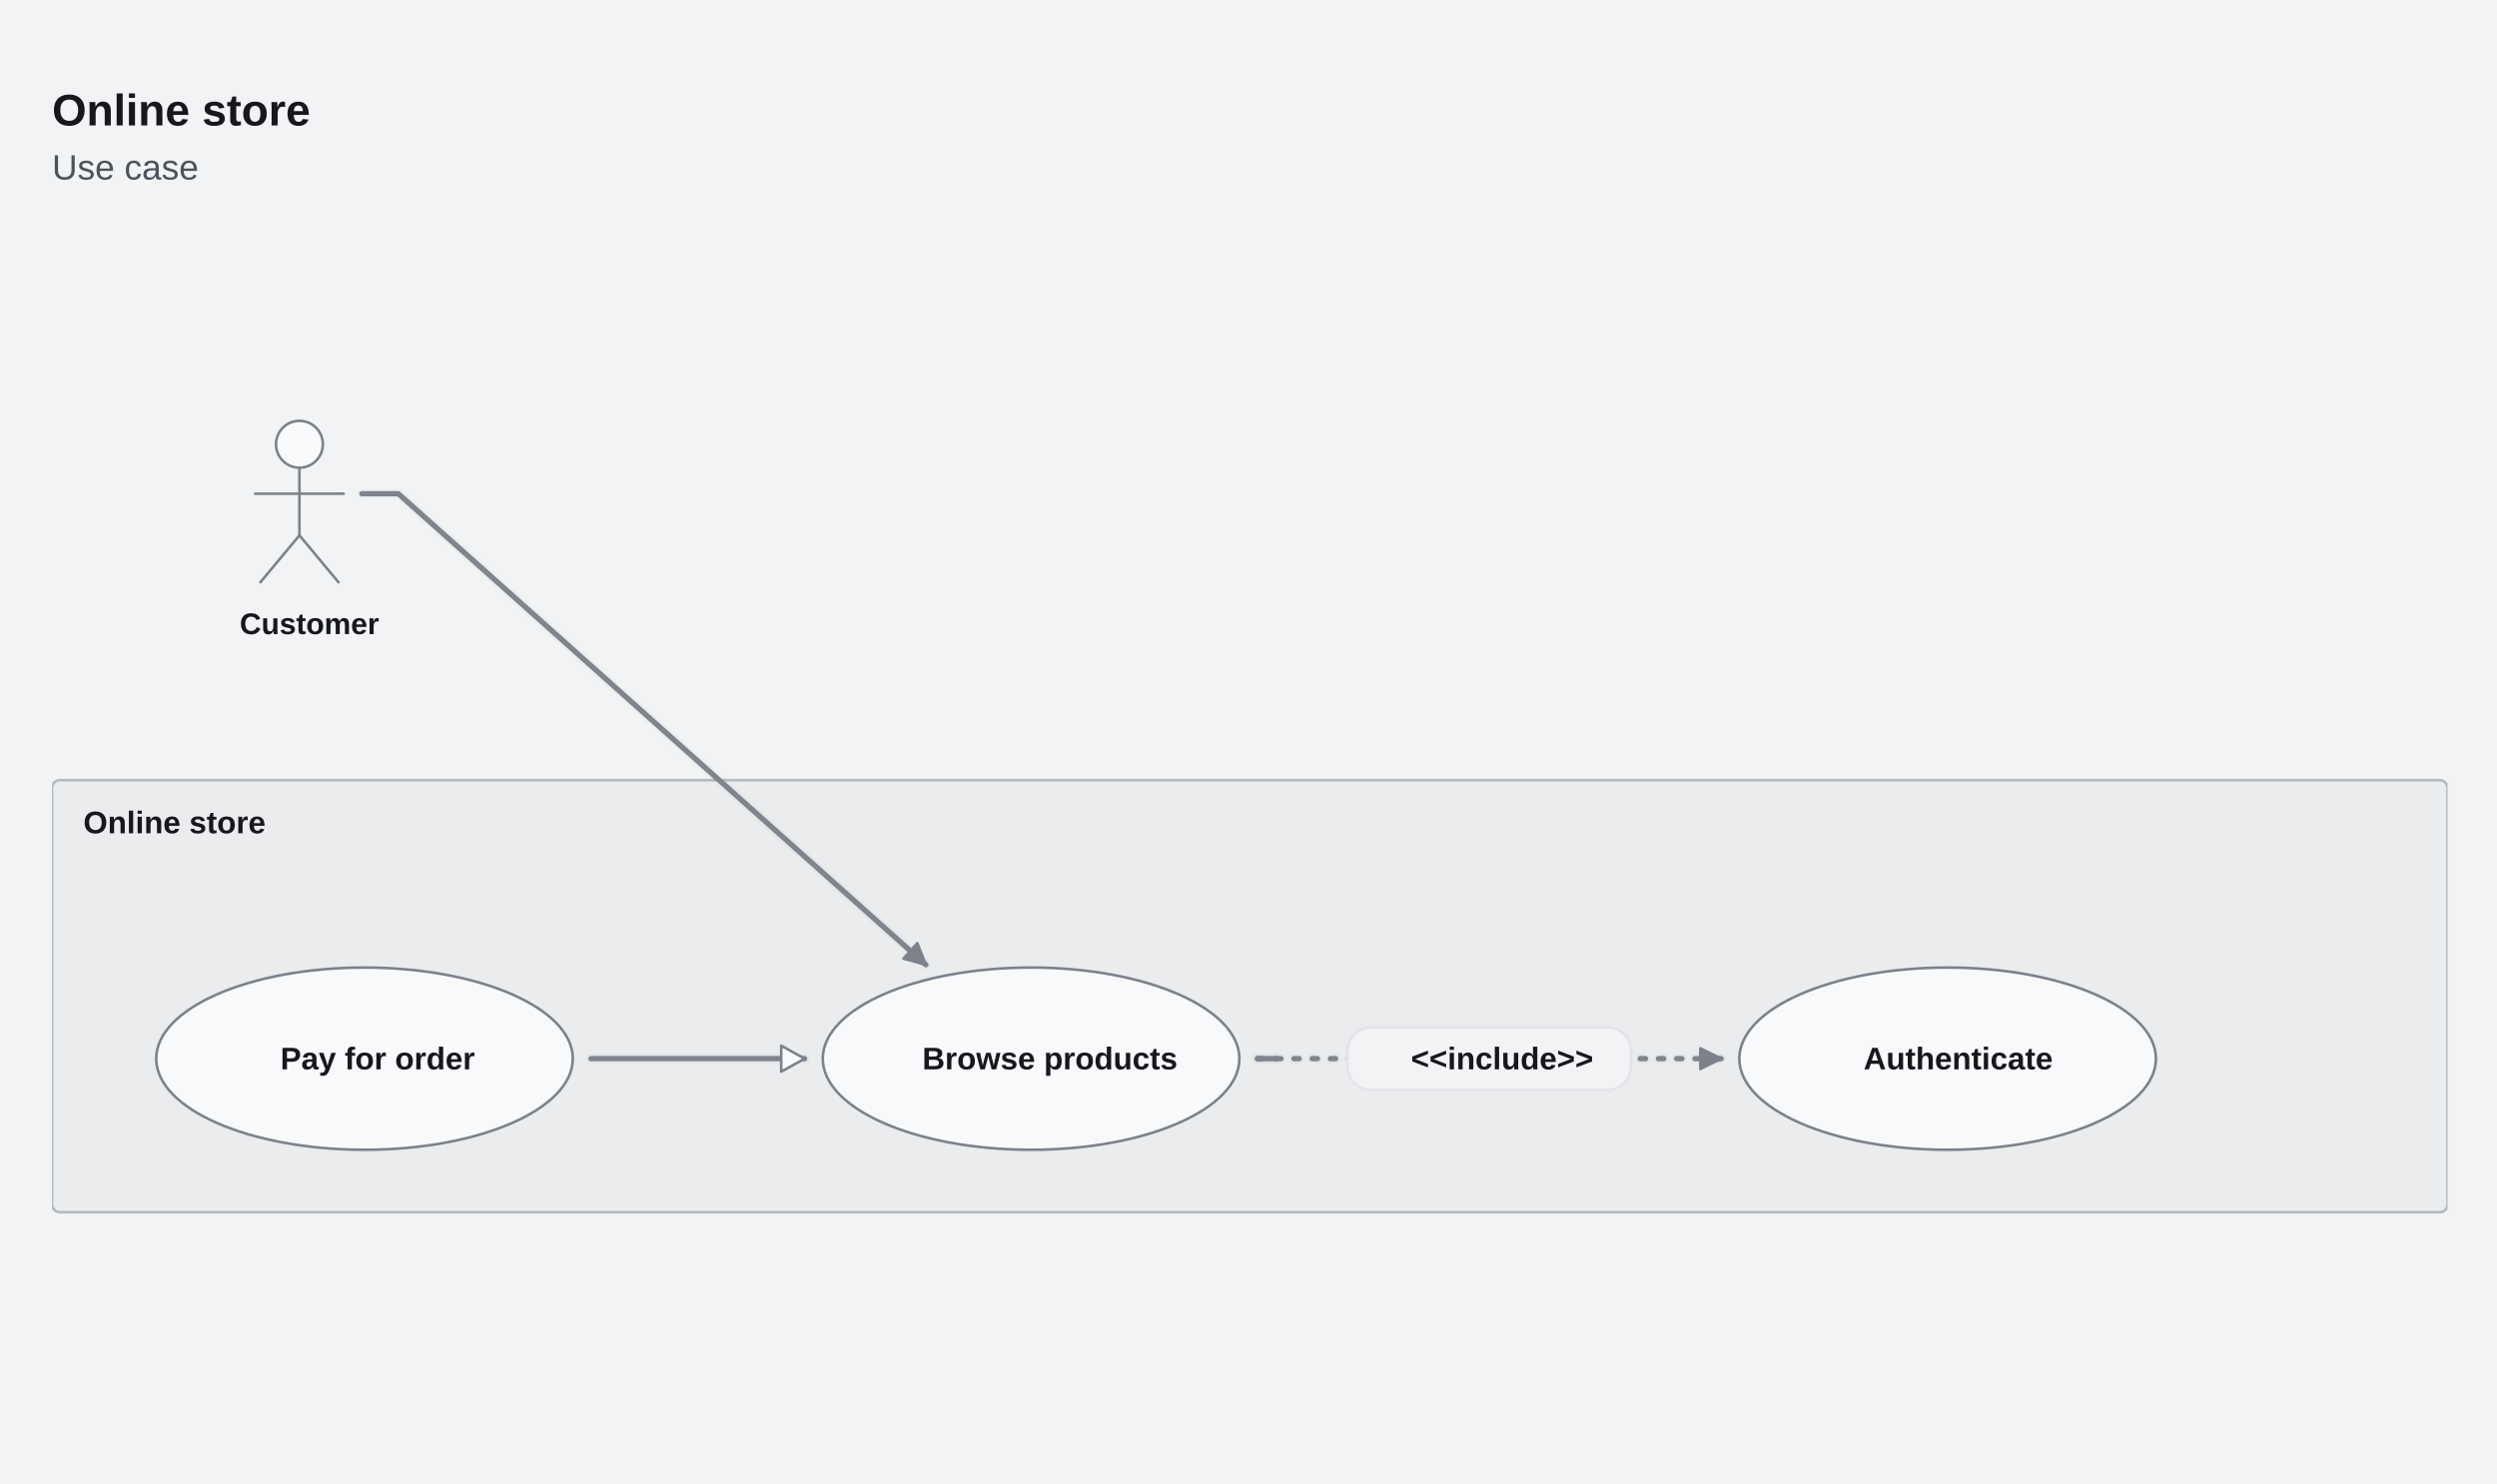
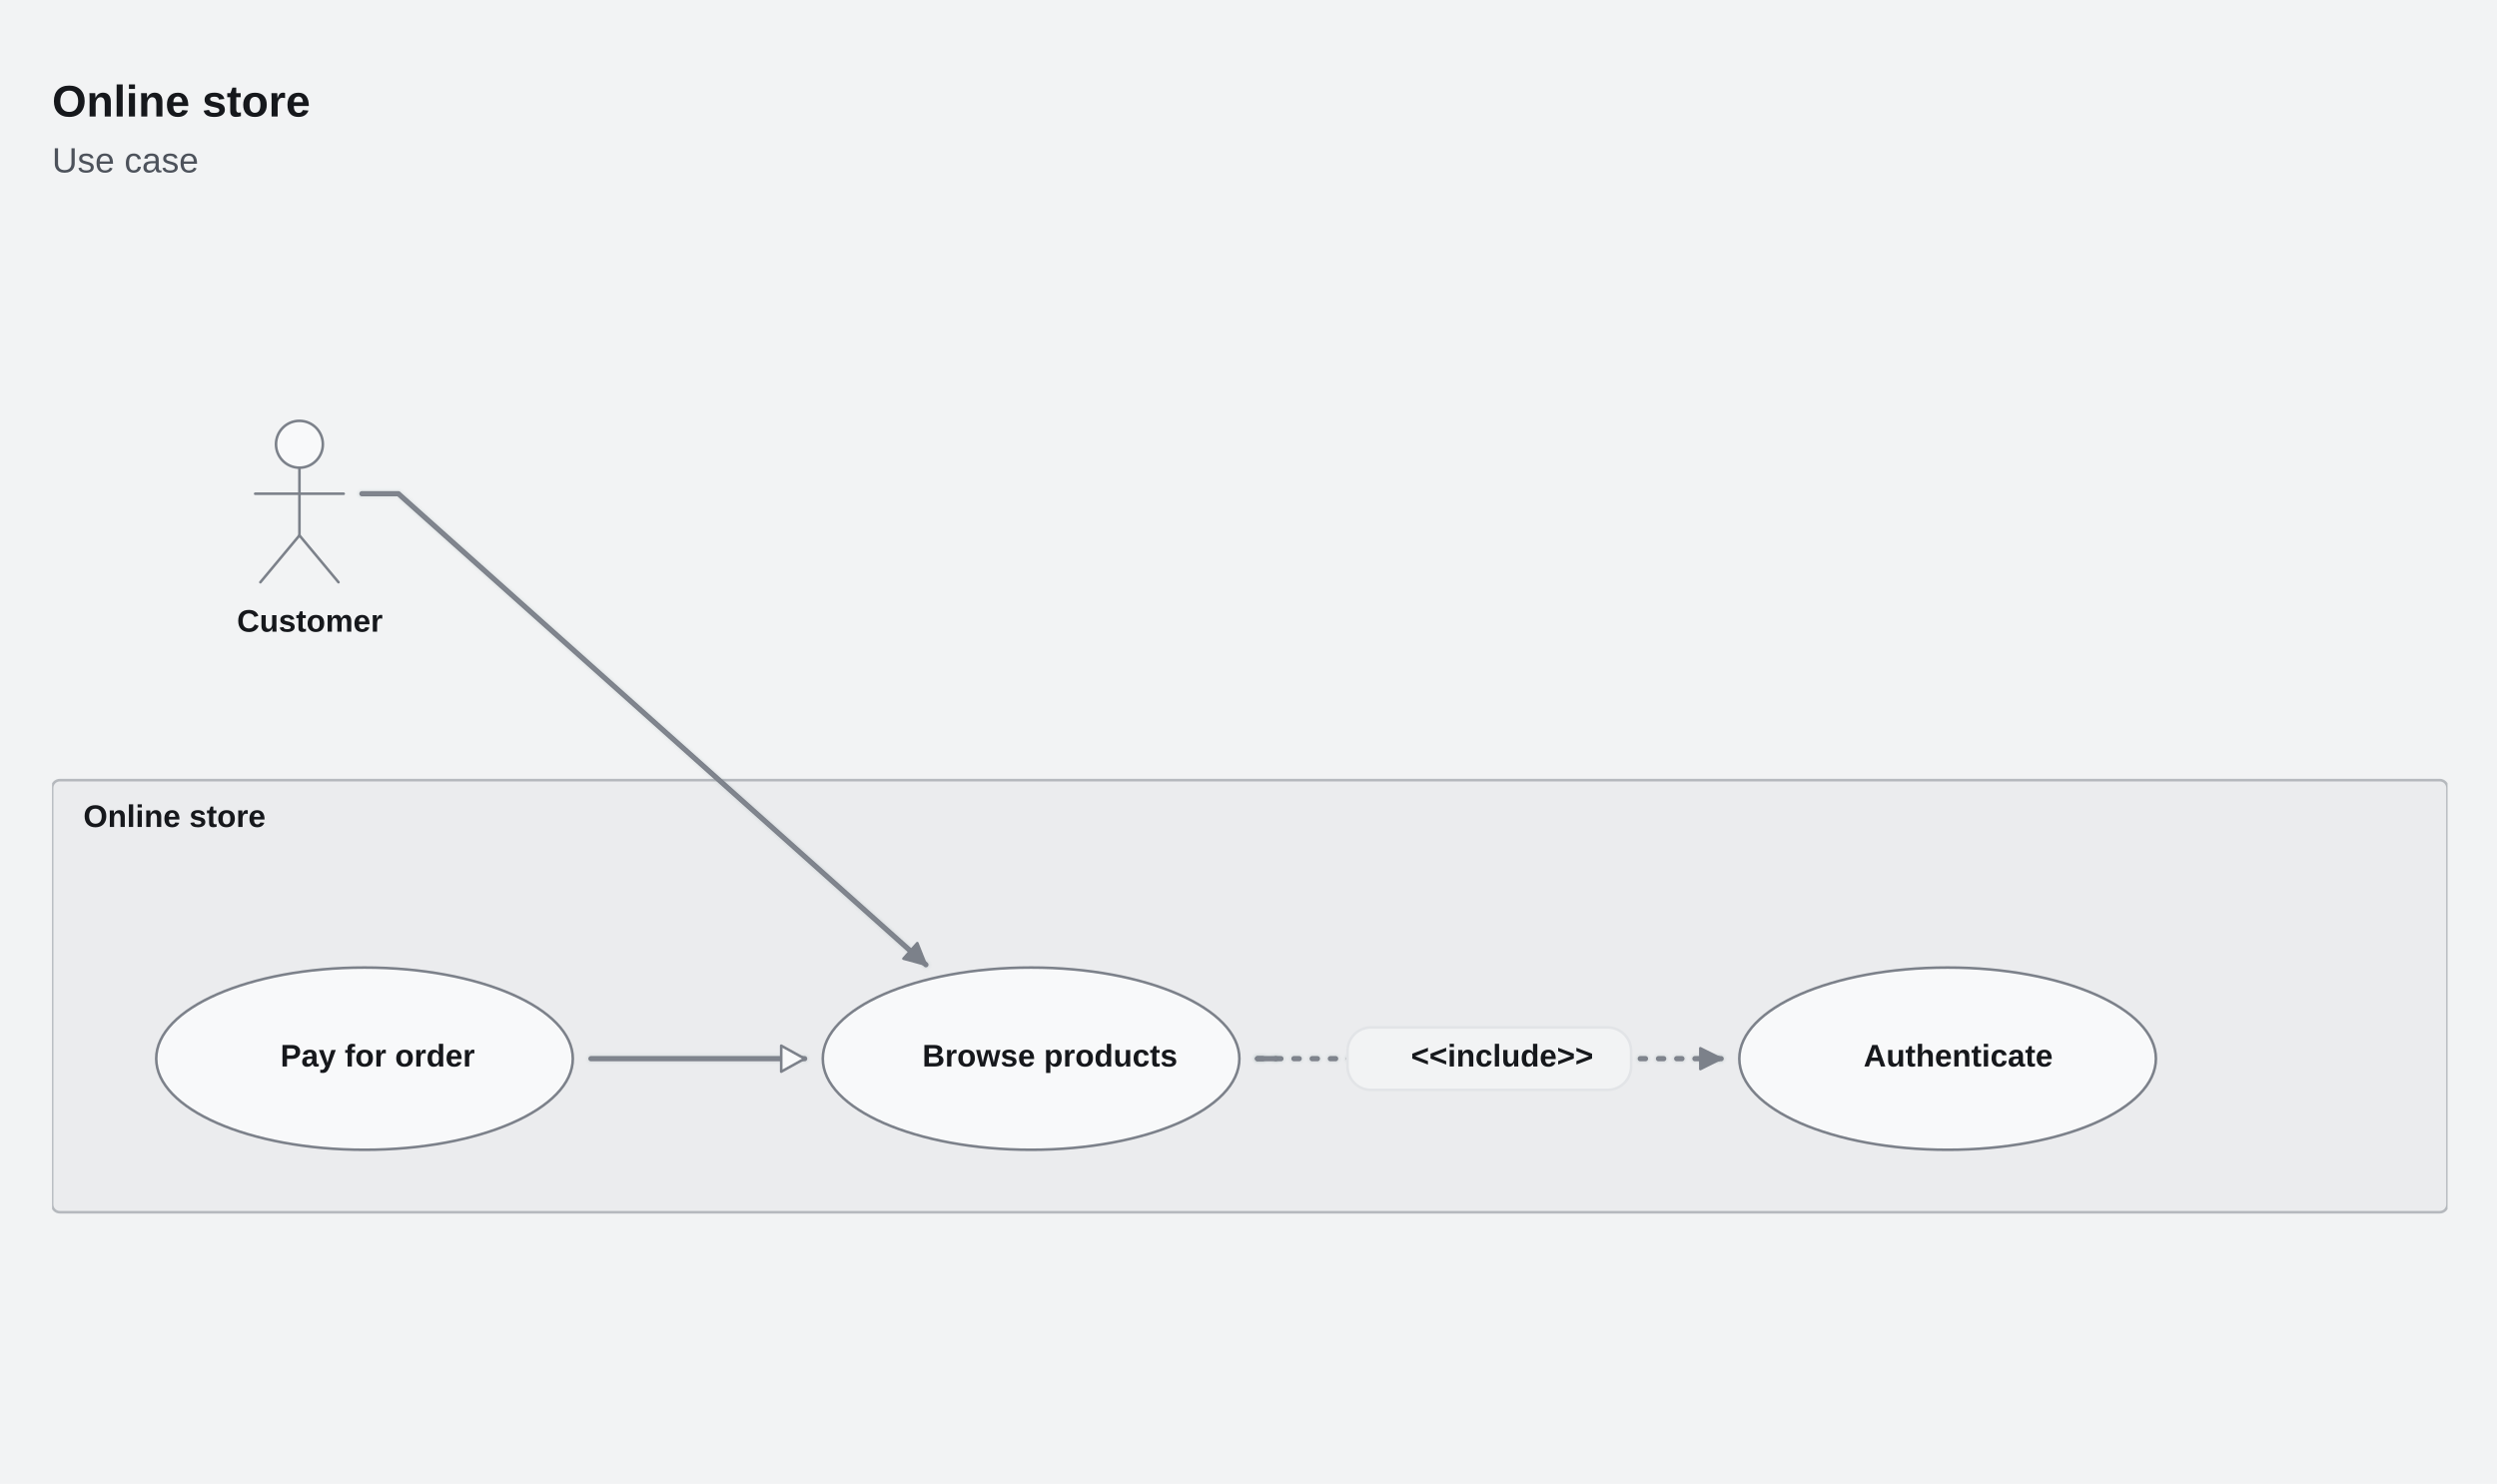
<svg xmlns="http://www.w3.org/2000/svg" width="959" height="570" viewBox="12 0 959 570" stroke-linecap="round" stroke-linejoin="round" style="max-width:100%;height:auto;display:block" role="img" aria-label="Online store" aria-labelledby="cfx-mm-usecase-l-title" aria-describedby="cfx-mm-usecase-l-description">
  <defs>
    <clipPath id="cfx-mm-usecase-l-clip-1" clipPathUnits="userSpaceOnUse">
      <rect x="32" y="32" width="920" height="506" />
    </clipPath>
    <clipPath id="cfx-mm-usecase-l-clip-10" clipPathUnits="userSpaceOnUse">
      <rect x="32" y="83.65" width="920" height="454.35" />
    </clipPath>
  </defs>
  <rect x="0" y="0" width="984" height="570" rx="0" data-cfx-role="background" fill="#F2F3F4" stroke="none" stroke-width="1" />
  <g clip-path="url(#cfx-mm-usecase-l-clip-1)">
    <g data-cfx-role="frame-heading-source" data-cfx-authored-font-request="Calibri, Carlito, Segoe UI, Arial, system-ui, sans-serif|700|normal|17|">
      <g data-cfx-role="frame-heading">
-         <text x="32" y="48.187" font-family="Calibri, Carlito, Segoe UI, Arial, system-ui, sans-serif" font-size="17" font-weight="700" font-style="normal" fill="#16181C" xml:space="preserve" style="white-space:pre;font-language-override:normal;font-palette:normal">Online store</text>
+         <text x="32" y="44.75" font-family="Calibri, Carlito, Segoe UI, Arial, system-ui, sans-serif" font-size="17" font-weight="700" font-style="normal" fill="#16181C" xml:space="preserve" style="white-space:pre;font-language-override:normal;font-palette:normal">Online store</text>
      </g>
    </g>
    <g data-cfx-role="frame-heading-source" data-cfx-authored-font-request="Calibri, Carlito, Segoe UI, Arial, system-ui, sans-serif|400|normal|13.5|">
      <g data-cfx-role="frame-heading">
-         <text x="32" y="68.954" font-family="Calibri, Carlito, Segoe UI, Arial, system-ui, sans-serif" font-size="13.5" font-weight="400" font-style="normal" fill="#4D525B" xml:space="preserve" style="white-space:pre;font-language-override:normal;font-palette:normal">Use case</text>
+         <text x="32" y="66.225" font-family="Calibri, Carlito, Segoe UI, Arial, system-ui, sans-serif" font-size="13.5" font-weight="400" font-style="normal" fill="#4D525B" xml:space="preserve" style="white-space:pre;font-language-override:normal;font-palette:normal">Use case</text>
      </g>
    </g>
  </g>
  <g id="cfx-mm-usecase-l-node-9" data-cfx-source-id="mermaid-flowchart" data-cfx-role="topology" class="cfx-topology" data-canvas-surface-style="Plain" data-cfx-active-scenario="" data-cfx-map-background-style="Dots" data-cfx-projection="" data-cfx-scenario-count="0" data-cfx-scenario-ids="" data-cfx-scenarios="[]" data-cfx-viewport="" data-chart-id="mermaid-flowchart" data-fit-content-to-viewport="false" data-header-style="Standard" data-layout-direction="LeftToRight" data-layout-mode="Swimlane" data-node-surface-style="Card" data-visual-style="Default">
    <g clip-path="url(#cfx-mm-usecase-l-clip-10)">
      <g id="cfx-mm-usecase-l-node-11" data-cfx-source-id="Store" data-cfx-role="topology-group" class="cfx-topology__group cfx-mermaid-subgraph" data-cfx-meta-mermaid-direction="None" data-cfx-meta-mermaid-id="Store" data-cfx-meta-mermaid-nodes="Browse,Pay,Authenticate" data-cfx-meta-mermaid-order="0" data-cfx-meta-mermaid-source-line="7" data-cfx-meta-mermaid-title="Online store" data-cfx-selected="false" data-cfx-status="Unknown" data-group-applied-layout-policy="Auto" data-group-color="" data-group-id="Store" data-group-label="Online store" data-group-layout-direction="" data-group-layout-policy="Auto" data-group-symbol="" data-parent-group-id="" data-scenario-ids="" data-scenario-step-indices="">
        <rect x="32" y="299.65" width="920" height="166" rx="3" data-cfx-role="topology-group-surface" fill="rgba(124,129,138,0.059)" stroke="rgba(124,129,138,0.502)" stroke-width="1" />
        <g data-cfx-role="topology-group-label">
-           <text x="44" y="320.076" font-family="Calibri, Carlito, Segoe UI, Arial, system-ui, sans-serif" font-size="12" font-weight="600" font-style="normal" fill="#16181C" xml:space="preserve" style="white-space:pre;font-language-override:normal;font-palette:normal">Online store</text>
+           <text x="44" y="317.65" font-family="Calibri, Carlito, Segoe UI, Arial, system-ui, sans-serif" font-size="12" font-weight="600" font-style="normal" fill="#16181C" xml:space="preserve" style="white-space:pre;font-language-override:normal;font-palette:normal">Online store</text>
        </g>
      </g>
      <g id="cfx-mm-usecase-l-node-15" data-cfx-source-id="mermaid-edge-0" data-cfx-role="topology-edge" class="cfx-topology__edge" data-cfx-meta-mermaid-operator="--&gt;" data-cfx-meta-mermaid-order="0" data-cfx-meta-mermaid-source="Customer" data-cfx-meta-mermaid-source-column="1" data-cfx-meta-mermaid-source-line="12" data-cfx-meta-mermaid-target="Browse" data-cfx-selected="false" data-cfx-status="Unknown" data-direction="Forward" data-edge-color="" data-edge-dash-pattern="" data-edge-emphasis="Normal" data-edge-id="mermaid-edge-0" data-edge-kind="Dependency" data-edge-label="" data-edge-layout-inference="none" data-edge-line-style="Solid" data-edge-minimum-rank-span="1" data-edge-muted="false" data-edge-render-order="0" data-edge-routing-priority="0" data-edge-secondary-label="" data-edge-tertiary-label="" data-label-offset-x="0" data-label-offset-y="0" data-route-candidate-count="1" data-route-corridor="default" data-route-curve="Straight" data-route-end-x="367.6030178665661" data-route-end-y="370.5753287121187" data-route-fallback-reason="not-obstacle-aware" data-route-label-obstacle-hits="0" data-route-lane="0" data-route-obstacle-count="4" data-route-obstacle-hits="0" data-route-offset="0" data-route-overlap-score="0" data-route-segment-count="2" data-route-start-x="151" data-route-start-y="189.65" data-route-strategy="Straight" data-scenario-ids="" data-scenario-step-indices="" data-source-group-id="" data-source-label="" data-source-marker="None" data-source-node-id="Customer" data-source-port="Auto" data-source-port-id="" data-target-group-id="Store" data-target-label="" data-target-marker="Arrow" data-target-node-id="Browse" data-target-port="Auto" data-target-port-id="" data-waypoint-count="0">
        <path d="M 151 189.65 L 165 189.65 L 367.603 370.575" data-cfx-role="topology-edge-line-ambient-halo" fill="none" stroke="rgba(124,129,138,0.016)" stroke-width="4.4" />
        <path d="M 151 189.65 L 165 189.65 L 367.603 370.575" data-cfx-role="topology-edge-line-halo" fill="none" stroke="rgba(124,129,138,0.055)" stroke-width="3.2" />
        <path d="M 151 189.65 L 165 189.65 L 367.603 370.575" data-cfx-role="topology-edge-line" fill="none" stroke="#7C818A" stroke-width="2" />
        <path d="M 151 189.65 L 165 189.65 L 367.603 370.575" data-cfx-role="topology-edge-line-highlight" fill="none" stroke="rgba(255,255,255,0.035)" stroke-width="1" />
        <path d="M 367.603 370.575 L 364.3 362.263 L 358.972 368.23 Z" data-cfx-role="topology-marker" fill="#7C818A" stroke="#7C818A" stroke-width="1" fill-rule="evenodd" />
      </g>
      <g id="cfx-mm-usecase-l-node-22" data-cfx-source-id="mermaid-edge-1" data-cfx-role="topology-edge" class="cfx-topology__edge" data-cfx-meta-mermaid-label="&lt;&lt;include&gt;&gt;" data-cfx-meta-mermaid-operator="-.-&gt;" data-cfx-meta-mermaid-order="1" data-cfx-meta-mermaid-source="Browse" data-cfx-meta-mermaid-source-column="1" data-cfx-meta-mermaid-source-line="13" data-cfx-meta-mermaid-target="Authenticate" data-cfx-selected="false" data-cfx-status="Unknown" data-direction="Forward" data-edge-color="" data-edge-dash-pattern="" data-edge-emphasis="Normal" data-edge-id="mermaid-edge-1" data-edge-kind="Dependency" data-edge-label="&lt;&lt;include&gt;&gt;" data-edge-layout-inference="none" data-edge-line-style="Dotted" data-edge-minimum-rank-span="2" data-edge-muted="false" data-edge-render-order="1" data-edge-routing-priority="0" data-edge-secondary-label="" data-edge-tertiary-label="" data-label-offset-x="0" data-label-offset-y="0" data-route-candidate-count="1" data-route-corridor="default" data-route-curve="Straight" data-route-end-x="673.032335485727" data-route-end-y="406.65" data-route-fallback-reason="not-obstacle-aware" data-route-label-obstacle-hits="0" data-route-lane="0" data-route-obstacle-count="3" data-route-obstacle-hits="0" data-route-offset="0" data-route-overlap-score="0" data-route-segment-count="1" data-route-start-x="494.9576645142732" data-route-start-y="406.65" data-route-strategy="Straight" data-scenario-ids="" data-scenario-step-indices="" data-source-group-id="Store" data-source-label="" data-source-marker="None" data-source-node-id="Browse" data-source-port="Auto" data-source-port-id="" data-target-group-id="Store" data-target-label="" data-target-marker="Arrow" data-target-node-id="Authenticate" data-target-port="Auto" data-target-port-id="" data-waypoint-count="0">
        <path d="M 494.958 406.65 L 673.032 406.65" data-cfx-role="topology-edge-line-ambient-halo" fill="none" stroke="rgba(124,129,138,0.016)" stroke-width="4.4" stroke-dasharray="2 5" />
        <path d="M 494.958 406.65 L 673.032 406.65" data-cfx-role="topology-edge-line-halo" fill="none" stroke="rgba(124,129,138,0.055)" stroke-width="3.2" stroke-dasharray="2 5" />
        <path d="M 494.958 406.65 L 673.032 406.65" data-cfx-role="topology-edge-line" fill="none" stroke="#7C818A" stroke-width="2" stroke-dasharray="2 5" />
        <path d="M 494.958 406.65 L 673.032 406.65" data-cfx-role="topology-edge-line-highlight" fill="none" stroke="rgba(255,255,255,0.035)" stroke-width="1" stroke-dasharray="2 5" />
        <path d="M 494.958 406.65 L 501.958 406.65" data-cfx-role="topology-edge-endpoint-connector" fill="none" stroke="rgba(124,129,138,0.016)" stroke-width="4.4" />
        <path d="M 494.958 406.65 L 501.958 406.65" data-cfx-role="topology-edge-endpoint-connector" fill="none" stroke="rgba(124,129,138,0.055)" stroke-width="3.2" />
        <path d="M 494.958 406.65 L 501.958 406.65" data-cfx-role="topology-edge-endpoint-connector" fill="none" stroke="#7C818A" stroke-width="2" />
        <path d="M 494.958 406.65 L 501.958 406.65" data-cfx-role="topology-edge-endpoint-connector" fill="none" stroke="rgba(255,255,255,0.035)" stroke-width="1" />
        <path d="M 673.032 406.65 L 666.032 406.65" data-cfx-role="topology-edge-endpoint-connector" fill="none" stroke="rgba(124,129,138,0.016)" stroke-width="4.4" />
        <path d="M 673.032 406.65 L 666.032 406.65" data-cfx-role="topology-edge-endpoint-connector" fill="none" stroke="rgba(124,129,138,0.055)" stroke-width="3.2" />
        <path d="M 673.032 406.65 L 666.032 406.65" data-cfx-role="topology-edge-endpoint-connector" fill="none" stroke="#7C818A" stroke-width="2" />
        <path d="M 673.032 406.65 L 666.032 406.65" data-cfx-role="topology-edge-endpoint-connector" fill="none" stroke="rgba(255,255,255,0.035)" stroke-width="1" />
        <path d="M 673.032 406.65 L 665.032 402.65 L 665.032 410.65 Z" data-cfx-role="topology-marker" fill="#7C818A" stroke="#7C818A" stroke-width="1" fill-rule="evenodd" />
      </g>
      <g id="cfx-mm-usecase-l-node-37" data-cfx-source-id="mermaid-edge-2" data-cfx-role="topology-edge" class="cfx-topology__edge" data-cfx-meta-mermaid-operator="--|&gt;" data-cfx-meta-mermaid-order="2" data-cfx-meta-mermaid-source="Pay" data-cfx-meta-mermaid-source-column="1" data-cfx-meta-mermaid-source-line="14" data-cfx-meta-mermaid-target="Browse" data-cfx-selected="false" data-cfx-status="Unknown" data-direction="Forward" data-edge-color="" data-edge-dash-pattern="" data-edge-emphasis="Normal" data-edge-id="mermaid-edge-2" data-edge-kind="Dependency" data-edge-label="" data-edge-layout-inference="none" data-edge-line-style="Solid" data-edge-minimum-rank-span="1" data-edge-muted="false" data-edge-render-order="2" data-edge-routing-priority="0" data-edge-secondary-label="" data-edge-tertiary-label="" data-label-offset-x="0" data-label-offset-y="0" data-route-candidate-count="1" data-route-corridor="default" data-route-curve="Straight" data-route-end-x="321.03233548572706" data-route-end-y="406.65" data-route-fallback-reason="not-obstacle-aware" data-route-label-obstacle-hits="0" data-route-lane="0" data-route-obstacle-count="4" data-route-obstacle-hits="0" data-route-offset="0" data-route-overlap-score="0" data-route-segment-count="1" data-route-start-x="238.95766451427318" data-route-start-y="406.65" data-route-strategy="Straight" data-scenario-ids="" data-scenario-step-indices="" data-source-group-id="Store" data-source-label="" data-source-marker="None" data-source-node-id="Pay" data-source-port="Auto" data-source-port-id="" data-target-group-id="Store" data-target-label="" data-target-marker="OpenTriangle" data-target-node-id="Browse" data-target-port="Auto" data-target-port-id="" data-waypoint-count="0">
        <path d="M 238.958 406.65 L 321.032 406.65" data-cfx-role="topology-edge-line-ambient-halo" fill="none" stroke="rgba(124,129,138,0.016)" stroke-width="4.4" />
        <path d="M 238.958 406.65 L 321.032 406.65" data-cfx-role="topology-edge-line-halo" fill="none" stroke="rgba(124,129,138,0.055)" stroke-width="3.2" />
        <path d="M 238.958 406.65 L 321.032 406.65" data-cfx-role="topology-edge-line" fill="none" stroke="#7C818A" stroke-width="2" />
        <path d="M 238.958 406.65 L 321.032 406.65" data-cfx-role="topology-edge-line-highlight" fill="none" stroke="rgba(255,255,255,0.035)" stroke-width="1" />
        <path d="M 321.032 406.65 L 312.032 401.65 L 312.032 411.65 Z" data-cfx-role="topology-marker" fill="#F8F9FA" stroke="#7C818A" stroke-width="1" fill-rule="evenodd" />
      </g>
      <g id="cfx-mm-usecase-l-node-44" data-cfx-source-id="mermaid-edge-1-label" data-cfx-role="topology-edge-label" class="cfx-topology__edge-label" data-cfx-status="Unknown" data-edge-id="mermaid-edge-1" data-edge-label-render-order="1" data-edge-render-order="1" data-label-anchor-node-id="" data-label-anchor-override="false" data-label-anchor-x="583.9950000000001" data-label-anchor-y="406.65" data-label-clearance="false" data-label-height="24" data-label-leader="false" data-label-line-count="1" data-label-width="108.91636363636363" data-label-x="583.9950000000001" data-label-y="406.65">
        <rect x="529.537" y="394.65" width="108.916" height="24" rx="9" data-cfx-role="topology-edge-label-surface" fill="#F2F3F4" stroke="#E2E4E7" stroke-width="1" />
        <g data-cfx-role="topology-edge-label-text">
-           <text x="553.904" y="410.752" font-family="Calibri, Carlito, Segoe UI, Arial, system-ui, sans-serif" font-size="12" font-weight="600" font-style="normal" fill="#16181C" xml:space="preserve" style="white-space:pre;font-language-override:normal;font-palette:normal">&lt;&lt;include&gt;&gt;</text>
+           <text x="553.904" y="409.65" font-family="Calibri, Carlito, Segoe UI, Arial, system-ui, sans-serif" font-size="12" font-weight="600" font-style="normal" fill="#16181C" xml:space="preserve" style="white-space:pre;font-language-override:normal;font-palette:normal">&lt;&lt;include&gt;&gt;</text>
        </g>
      </g>
      <g id="cfx-mm-usecase-l-node-48" data-cfx-source-id="Customer" data-cfx-role="topology-node" class="cfx-topology__node cfx-mermaid-node cfx-mermaid-shape-actor" data-cfx-meta-layer="0" data-cfx-meta-layout-rankhintsapplied="true" data-cfx-meta-mermaid-id="Customer" data-cfx-meta-mermaid-label="Customer" data-cfx-meta-mermaid-layer="0" data-cfx-meta-mermaid-order="0" data-cfx-meta-mermaid-shape="Actor" data-cfx-meta-mermaid-shapetoken="actor" data-cfx-meta-mermaid-source-column="7" data-cfx-meta-mermaid-source-line="6" data-cfx-selected="false" data-cfx-status="Unknown" data-group-id="" data-group-label="" data-node-badge="" data-node-detail-count="0" data-node-display-mode="Card" data-node-id="Customer" data-node-kind="Generic" data-node-label="Customer" data-node-shape="Actor" data-scenario-ids="" data-scenario-step-indices="">
        <path d="M 127 161.65 C 131.971 161.65 136 165.679 136 170.65 C 136 175.621 131.971 179.65 127 179.65 C 122.029 179.65 118 175.621 118 170.65 C 118 165.679 122.029 161.65 127 161.65 Z" data-cfx-role="topology-node-surface" fill="#F8F9FA" stroke="#7C818A" stroke-width="1" fill-rule="evenodd" />
        <path d="M 127 179.65 L 127 205.65" data-cfx-role="topology-node-surface" fill="none" stroke="#7C818A" stroke-width="1" />
        <path d="M 110 189.65 L 144 189.65" data-cfx-role="topology-node-surface" fill="none" stroke="#7C818A" stroke-width="1" />
        <path d="M 112 223.65 L 127 205.65 L 142 223.65" data-cfx-role="topology-node-surface" fill="none" stroke="#7C818A" stroke-width="1" />
        <g id="cfx-mm-usecase-l-node-53" data-cfx-source-id="Customer-label-0" data-cfx-role="topology-node-label">
-           <text x="104.061" y="243.57" font-family="Calibri, Carlito, Segoe UI, Arial, system-ui, sans-serif" font-size="11.468" font-weight="600" font-style="normal" fill="#16181C" xml:space="preserve" style="white-space:pre;font-language-override:normal;font-palette:normal">Customer</text>
+           <text x="102.997" y="242.65" font-family="Calibri, Carlito, Segoe UI, Arial, system-ui, sans-serif" font-size="12" font-weight="600" font-style="normal" fill="#16181C" xml:space="preserve" style="white-space:pre;font-language-override:normal;font-palette:normal">Customer</text>
        </g>
      </g>
      <g id="cfx-mm-usecase-l-node-55" data-cfx-source-id="Browse" data-cfx-role="topology-node" class="cfx-topology__node cfx-mermaid-node cfx-mermaid-shape-ellipse" data-cfx-meta-layer="1" data-cfx-meta-layout-rankhintsapplied="true" data-cfx-meta-mermaid-id="Browse" data-cfx-meta-mermaid-label="Browse products" data-cfx-meta-mermaid-layer="1" data-cfx-meta-mermaid-order="1" data-cfx-meta-mermaid-shape="Ellipse" data-cfx-meta-mermaid-shapetoken="ellipse" data-cfx-meta-mermaid-source-column="2" data-cfx-meta-mermaid-source-line="8" data-cfx-meta-mermaid-subgraph="Store" data-cfx-selected="false" data-cfx-status="Unknown" data-group-id="Store" data-group-label="Online store" data-node-badge="" data-node-detail-count="0" data-node-display-mode="Card" data-node-id="Browse" data-node-kind="Generic" data-node-label="Browse products" data-node-shape="Ellipse" data-scenario-ids="" data-scenario-step-indices="">
        <path d="M 408 371.65 C 452.183 371.65 488 387.32 488 406.65 C 488 425.98 452.183 441.65 408 441.65 C 363.817 441.65 328 425.98 328 406.65 C 328 387.32 363.817 371.65 408 371.65 Z" data-cfx-role="topology-node-surface" fill="#F8F9FA" stroke="#7C818A" stroke-width="1" fill-rule="evenodd" />
        <g id="cfx-mm-usecase-l-node-57" data-cfx-source-id="Browse-label" data-cfx-role="topology-node-label">
-           <text x="366.231" y="410.752" font-family="Calibri, Carlito, Segoe UI, Arial, system-ui, sans-serif" font-size="12" font-weight="600" font-style="normal" fill="#16181C" xml:space="preserve" style="white-space:pre;font-language-override:normal;font-palette:normal">Browse products</text>
+           <text x="366.231" y="409.65" font-family="Calibri, Carlito, Segoe UI, Arial, system-ui, sans-serif" font-size="12" font-weight="600" font-style="normal" fill="#16181C" xml:space="preserve" style="white-space:pre;font-language-override:normal;font-palette:normal">Browse products</text>
        </g>
      </g>
      <g id="cfx-mm-usecase-l-node-59" data-cfx-source-id="Pay" data-cfx-role="topology-node" class="cfx-topology__node cfx-mermaid-node cfx-mermaid-shape-ellipse" data-cfx-meta-layer="0" data-cfx-meta-layout-rankhintsapplied="true" data-cfx-meta-mermaid-id="Pay" data-cfx-meta-mermaid-label="Pay for order" data-cfx-meta-mermaid-layer="0" data-cfx-meta-mermaid-order="2" data-cfx-meta-mermaid-shape="Ellipse" data-cfx-meta-mermaid-shapetoken="ellipse" data-cfx-meta-mermaid-source-column="2" data-cfx-meta-mermaid-source-line="9" data-cfx-meta-mermaid-subgraph="Store" data-cfx-selected="false" data-cfx-status="Unknown" data-group-id="Store" data-group-label="Online store" data-node-badge="" data-node-detail-count="0" data-node-display-mode="Card" data-node-id="Pay" data-node-kind="Generic" data-node-label="Pay for order" data-node-shape="Ellipse" data-scenario-ids="" data-scenario-step-indices="">
        <path d="M 152 371.65 C 196.183 371.65 232 387.32 232 406.65 C 232 425.98 196.183 441.65 152 441.65 C 107.817 441.65 72 425.98 72 406.65 C 72 387.32 107.817 371.65 152 371.65 Z" data-cfx-role="topology-node-surface" fill="#F8F9FA" stroke="#7C818A" stroke-width="1" fill-rule="evenodd" />
        <g id="cfx-mm-usecase-l-node-61" data-cfx-source-id="Pay-label" data-cfx-role="topology-node-label">
-           <text x="119.691" y="410.752" font-family="Calibri, Carlito, Segoe UI, Arial, system-ui, sans-serif" font-size="12" font-weight="600" font-style="normal" fill="#16181C" xml:space="preserve" style="white-space:pre;font-language-override:normal;font-palette:normal">Pay for order</text>
+           <text x="119.691" y="409.65" font-family="Calibri, Carlito, Segoe UI, Arial, system-ui, sans-serif" font-size="12" font-weight="600" font-style="normal" fill="#16181C" xml:space="preserve" style="white-space:pre;font-language-override:normal;font-palette:normal">Pay for order</text>
        </g>
      </g>
      <g id="cfx-mm-usecase-l-node-63" data-cfx-source-id="Authenticate" data-cfx-role="topology-node" class="cfx-topology__node cfx-mermaid-node cfx-mermaid-shape-ellipse" data-cfx-meta-layer="3" data-cfx-meta-layout-rankhintsapplied="true" data-cfx-meta-mermaid-id="Authenticate" data-cfx-meta-mermaid-label="Authenticate" data-cfx-meta-mermaid-layer="2" data-cfx-meta-mermaid-order="3" data-cfx-meta-mermaid-shape="Ellipse" data-cfx-meta-mermaid-shapetoken="ellipse" data-cfx-meta-mermaid-source-column="2" data-cfx-meta-mermaid-source-line="10" data-cfx-meta-mermaid-subgraph="Store" data-cfx-selected="false" data-cfx-status="Unknown" data-group-id="Store" data-group-label="Online store" data-node-badge="" data-node-detail-count="0" data-node-display-mode="Card" data-node-id="Authenticate" data-node-kind="Generic" data-node-label="Authenticate" data-node-shape="Ellipse" data-scenario-ids="" data-scenario-step-indices="">
        <path d="M 760 371.65 C 804.183 371.65 840 387.32 840 406.65 C 840 425.98 804.183 441.65 760 441.65 C 715.817 441.65 680 425.98 680 406.65 C 680 387.32 715.817 371.65 760 371.65 Z" data-cfx-role="topology-node-surface" fill="#F8F9FA" stroke="#7C818A" stroke-width="1" fill-rule="evenodd" />
        <g id="cfx-mm-usecase-l-node-65" data-cfx-source-id="Authenticate-label" data-cfx-role="topology-node-label">
-           <text x="727.738" y="410.752" font-family="Calibri, Carlito, Segoe UI, Arial, system-ui, sans-serif" font-size="12" font-weight="600" font-style="normal" fill="#16181C" xml:space="preserve" style="white-space:pre;font-language-override:normal;font-palette:normal">Authenticate</text>
+           <text x="727.738" y="409.65" font-family="Calibri, Carlito, Segoe UI, Arial, system-ui, sans-serif" font-size="12" font-weight="600" font-style="normal" fill="#16181C" xml:space="preserve" style="white-space:pre;font-language-override:normal;font-palette:normal">Authenticate</text>
        </g>
      </g>
    </g>
  </g>
</svg>
